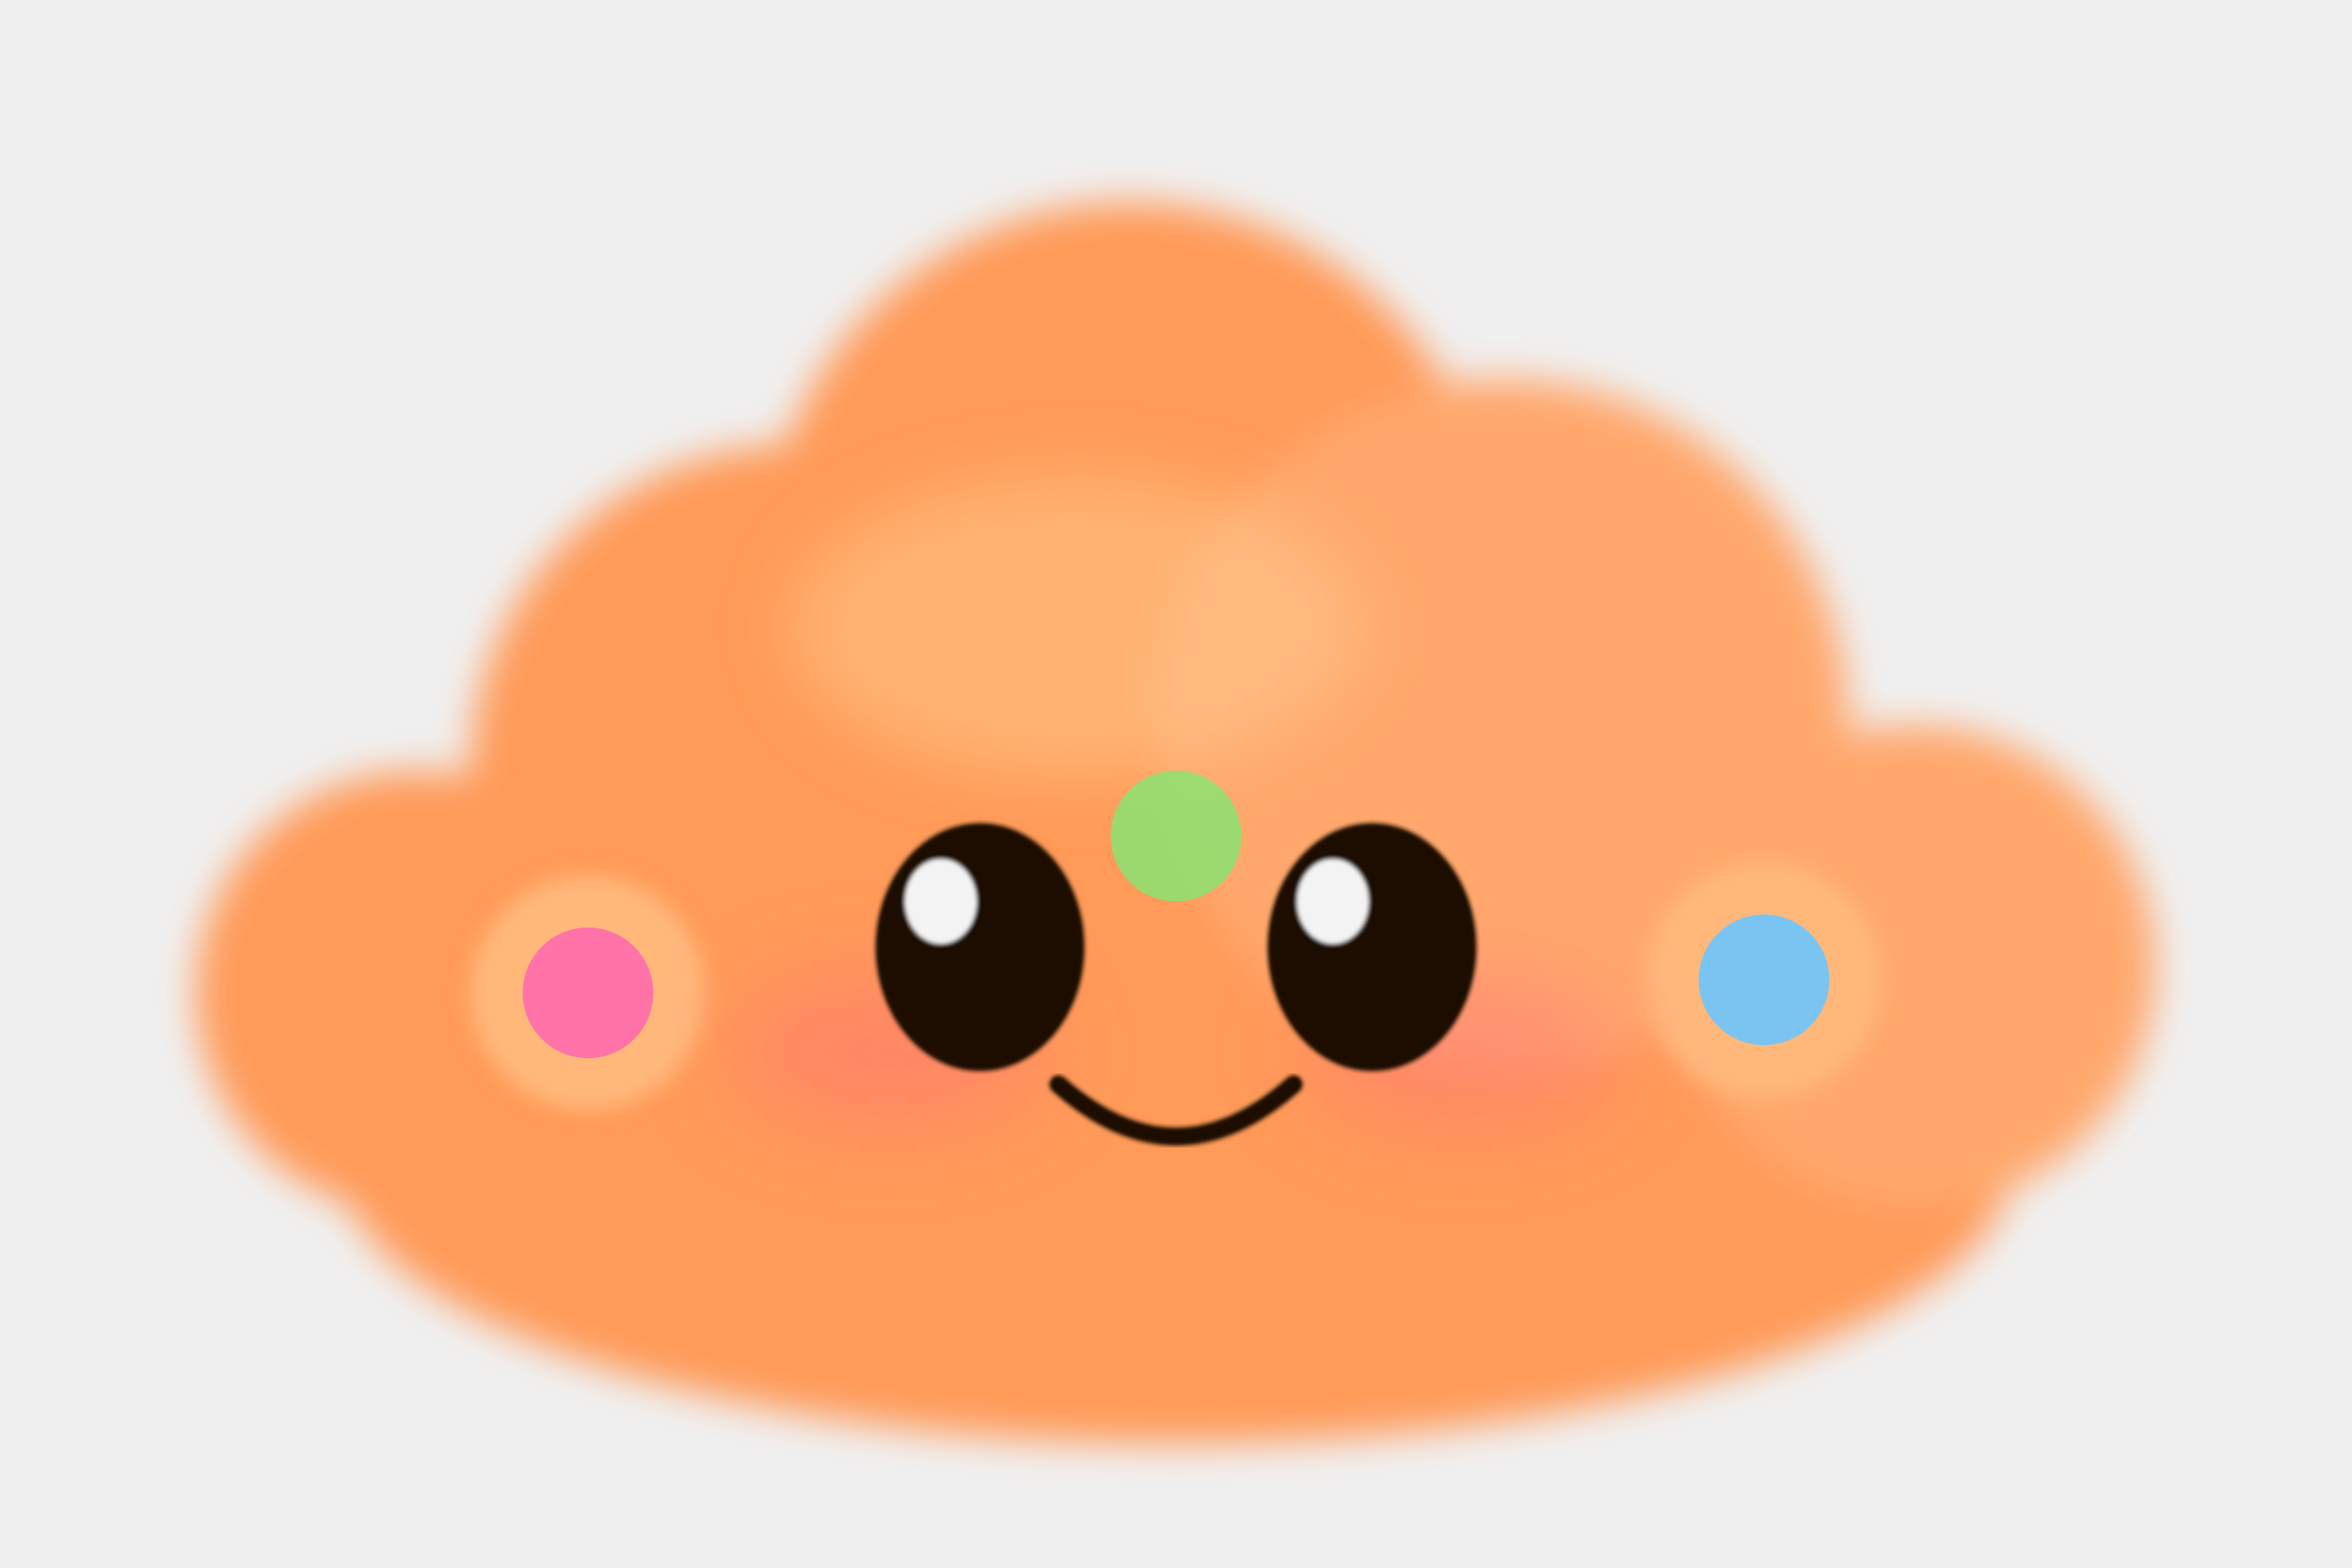
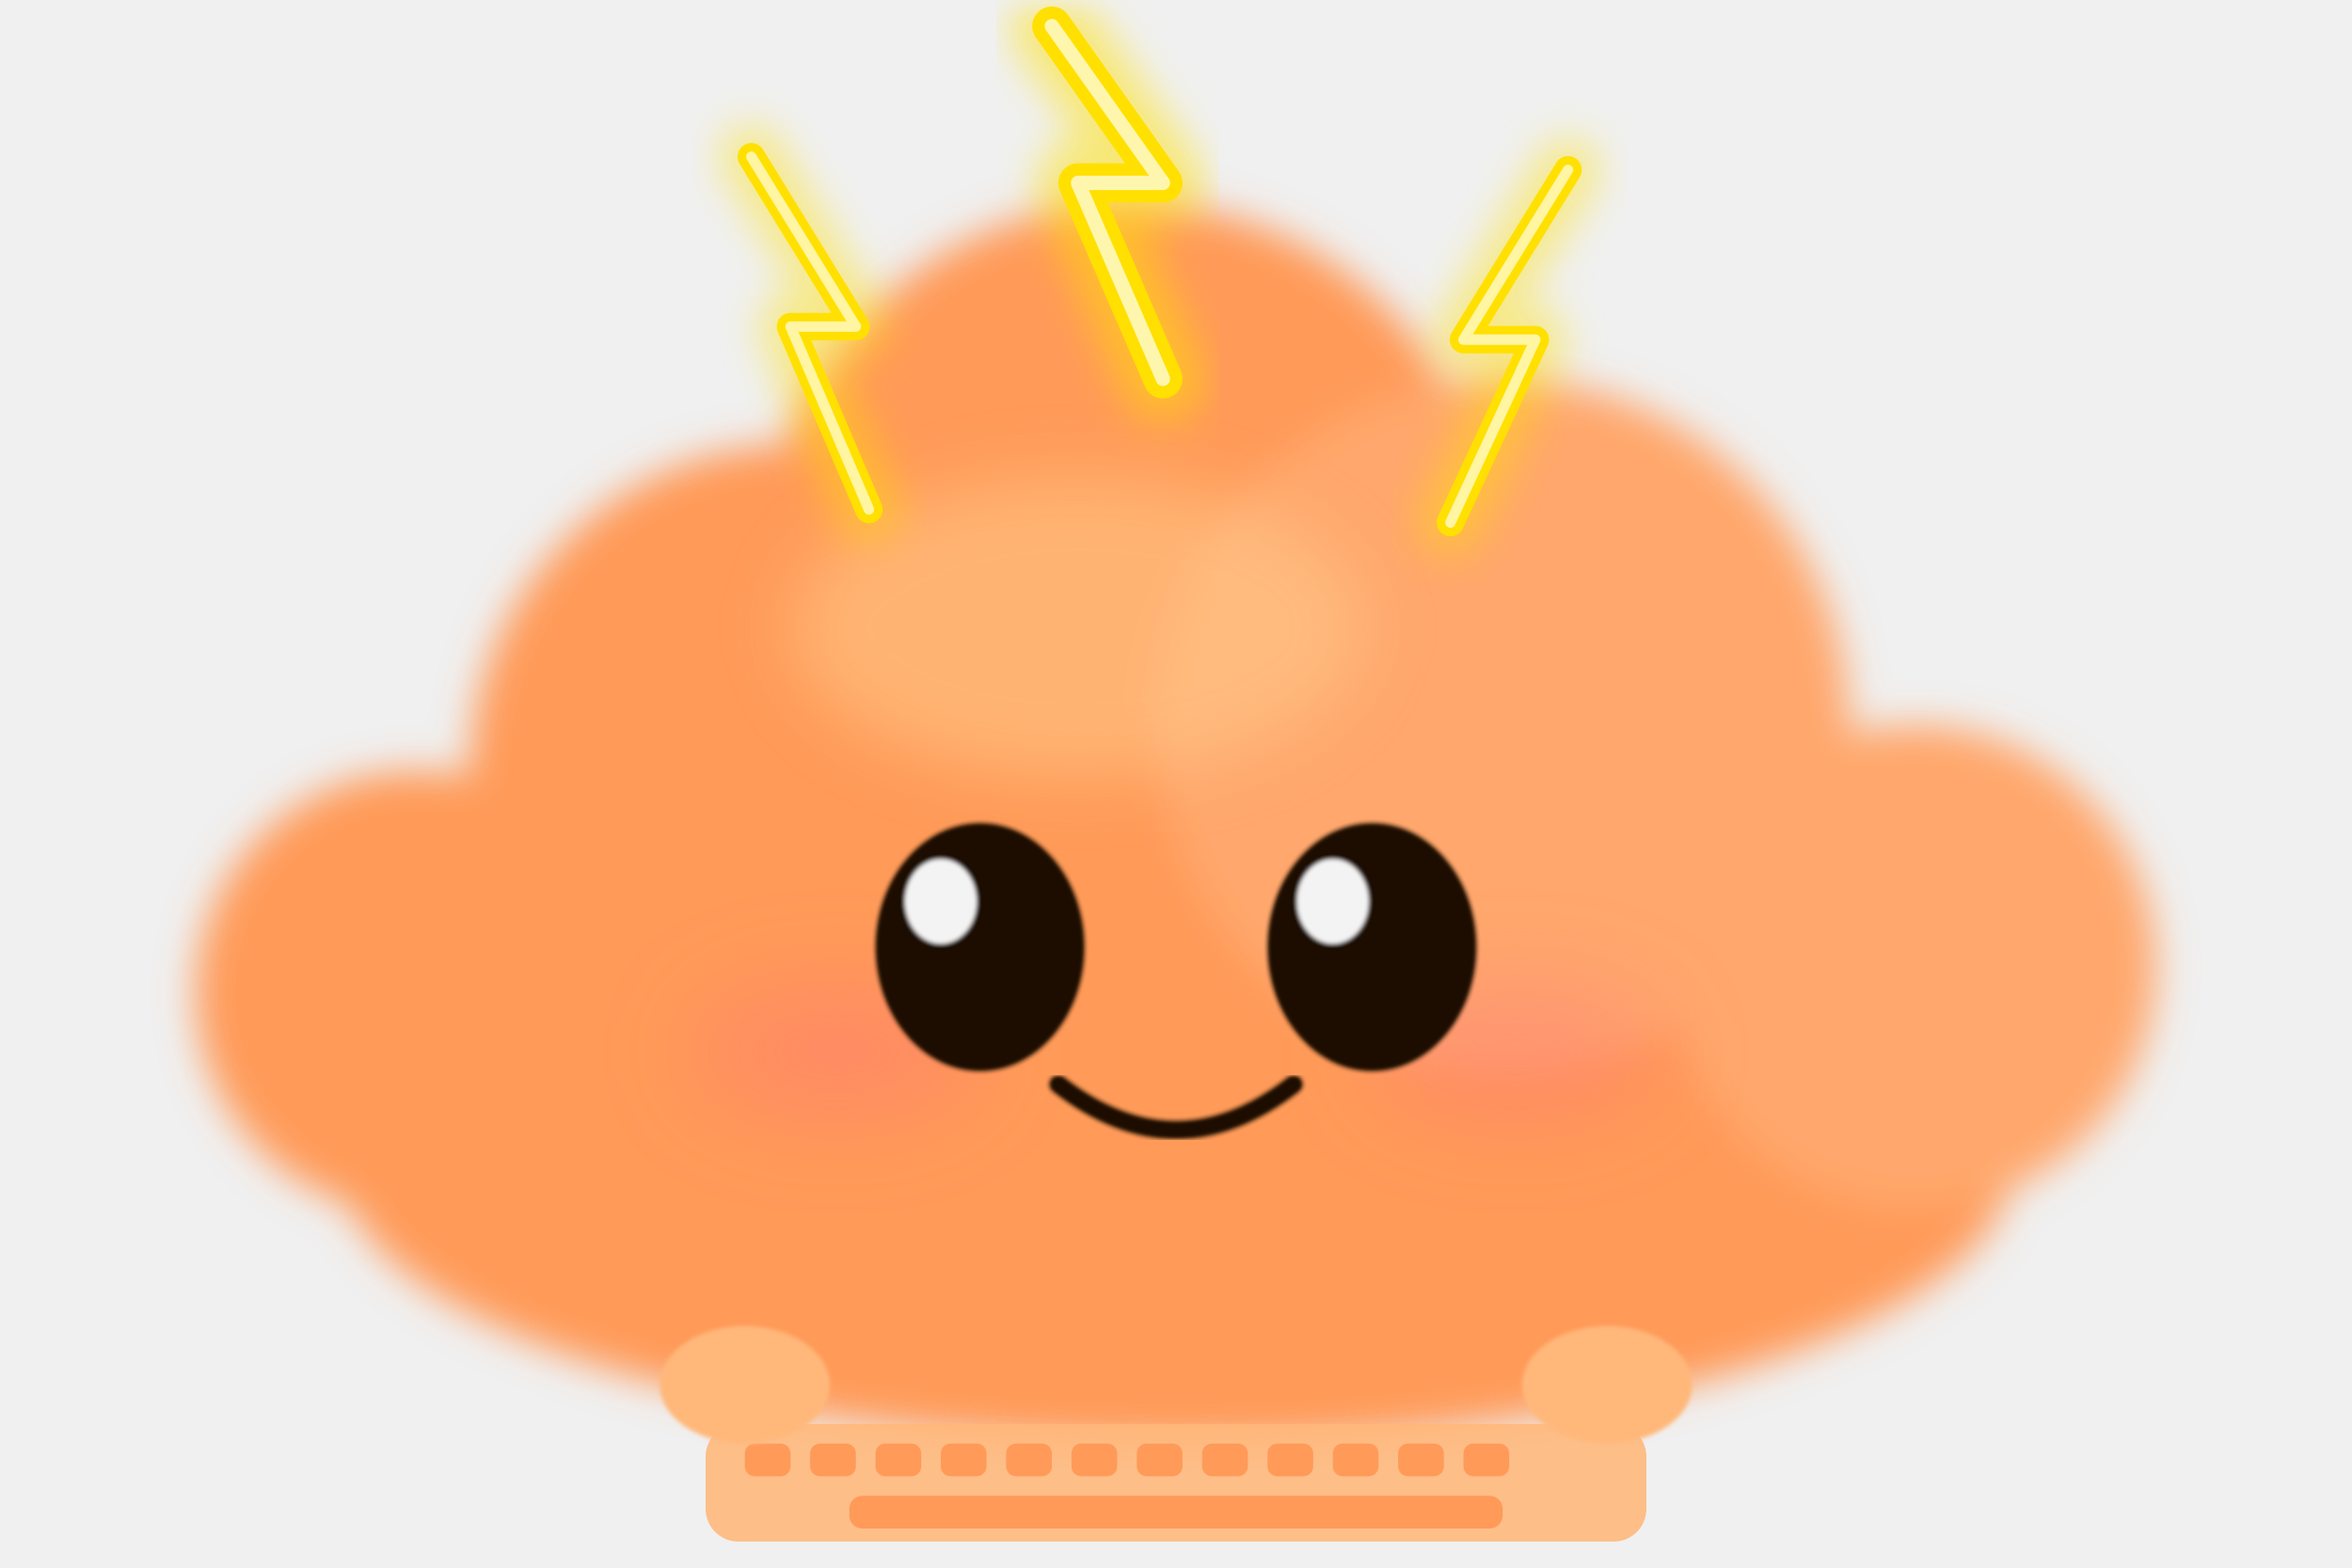
- <svg xmlns="http://www.w3.org/2000/svg" width="360" height="240" viewBox="0 0 360 240" aria-label="Juggling">
+ <svg xmlns="http://www.w3.org/2000/svg" width="360" height="240" viewBox="0 0 360 240" aria-label="Storm Typing">
  <defs>
    <filter id="fC" x="-15%" y="-15%" width="130%" height="130%">
      <feGaussianBlur stdDeviation="3" />
    </filter>
    <filter id="fG" x="-60%" y="-60%" width="220%" height="220%">
      <feGaussianBlur stdDeviation="5" />
    </filter>
    <filter id="fB" x="-100%" y="-100%" width="300%" height="300%">
      <feGaussianBlur stdDeviation="7" />
    </filter>
    <filter id="fF" x="-20%" y="-20%" width="140%" height="140%">
      <feGaussianBlur stdDeviation="0.3" />
    </filter>
-     <filter id="fH" x="-30%" y="-30%" width="160%" height="160%">
-       <feGaussianBlur stdDeviation="1.5" />
+     <filter id="fL" x="-50%" y="-50%" width="200%" height="200%">
+       <feGaussianBlur stdDeviation="3" />
    </filter>
  </defs>
  <style>
-   .cloud{animation:float 3.8s ease-in-out infinite}
-   @keyframes float{0%,100%{transform:translateY(0)}50%{transform:translateY(-12px)}}
-   .eye-l,.eye-r{transform-box:fill-box;transform-origin:center;animation:blink 5.2s ease-in-out infinite}
-   @keyframes blink{0%,82%,100%{transform:scaleY(1)}88%{transform:scaleY(.06)}93%{transform:scaleY(1)}}
-   .ba{transform-box:fill-box;transform-origin:center;animation:ba 1.2s ease-in-out infinite}
-   .bb{transform-box:fill-box;transform-origin:center;animation:bb 1.2s ease-in-out infinite .4s}
-   .bc{transform-box:fill-box;transform-origin:center;animation:bc 1.2s ease-in-out infinite .8s}
-   .hjl{transform-box:fill-box;transform-origin:center;animation:hjl 1.2s ease-in-out infinite}
-   .hjr{transform-box:fill-box;transform-origin:center;animation:hjr 1.2s ease-in-out infinite .6s}
-   @keyframes ba{0%,100%{transform:translate(0,0)}50%{transform:translate(52px,-58px)}}
-   @keyframes bb{0%,100%{transform:translate(0,0)}50%{transform:translate(-44px,-62px)}}
-   @keyframes bc{0%,100%{transform:translate(0,0)}50%{transform:translate(10px,-68px)}}
-   @keyframes hjl{0%,100%{transform:translateY(0)}50%{transform:translateY(-10px)}}
-   @keyframes hjr{0%,100%{transform:translateY(-10px)}50%{transform:translateY(0)}}</style>
+     /* 둥둥 떠다니는 애니메이션 */
+     .cloud { animation: float 3.8s ease-in-out infinite; }
+     @keyframes float { 0%,100%{transform:translateY(0)} 50%{transform:translateY(-10px)} }
+ 
+     /* 번개 깜빡임 (엇박자) */
+     .b1 { animation: flash 2.4s ease-in-out infinite; }
+     .b2 { animation: flash 2.4s ease-in-out infinite 0.45s; }
+     .b3 { animation: flash 2.4s ease-in-out infinite 0.9s; }
+     @keyframes flash { 0%,35%,55%,100%{opacity:1} 45%{opacity:0.04} }
+ 
+     /* 키보드 타이핑 (좌우 엇갈리게) */
+     .tl { animation: typel 0.52s ease-in-out infinite; transform-box:fill-box; transform-origin:bottom center; }
+     .tr { animation: typer 0.52s ease-in-out infinite; transform-box:fill-box; transform-origin:bottom center; }
+     @keyframes typel { 0%,100%{transform:translateY(0)} 50%{transform:translateY(6px)} }
+     @keyframes typer { 0%,100%{transform:translateY(6px)} 50%{transform:translateY(0)} }
+ 
+     /* 눈 깜빡임 */
+     .eye-l,.eye-r { transform-box:fill-box; transform-origin:center; animation:blink 5.2s ease-in-out infinite; }
+     @keyframes blink { 0%,82%,100%{transform:scaleY(1)} 88%{transform:scaleY(.06)} 93%{transform:scaleY(1)} }
+   </style>
  <g class="cloud">
    <g filter="url(#fC)">
      <ellipse cx="180" cy="178" rx="128" ry="43" fill="#FF9A59" />
      <circle cx="64" cy="152" r="34" fill="#FF9A59" />
      <circle cx="122" cy="118" r="50" fill="#FF9A59" />
      <circle cx="173" cy="87" r="56" fill="#FF9A59" />
      <circle cx="230" cy="111" r="53" fill="#FFA76C" />
      <circle cx="293" cy="148" r="37" fill="#FFA76C" />
    </g>
    <g filter="url(#fG)">
      <ellipse cx="165" cy="96" rx="44" ry="23" fill="#FFCF90" opacity="0.48" />
    </g>
-     <g class="hjl" filter="url(#fH)">
-       <circle cx="90" cy="152" r="18" fill="#FFB87A" />
+     <g class="b1" filter="url(#fL)" opacity="0.42">
+       <path d="M 133 78 L 121 50 L 131 50 L 115 24" stroke="#FFE000" stroke-width="10" fill="none" stroke-linejoin="round" stroke-linecap="round" />
    </g>
-     <g class="hjr" filter="url(#fH)">
-       <circle cx="270" cy="150" r="18" fill="#FFB87A" />
+     <g class="b2" filter="url(#fL)" opacity="0.50">
+       <path d="M 178 58 L 165 28 L 178 28 L 161 4" stroke="#FFE000" stroke-width="13" fill="none" stroke-linejoin="round" stroke-linecap="round" />
    </g>
-     <g class="ba">
-       <circle cx="90" cy="152" r="10" fill="#FF6BAE" opacity="0.9" />
+     <g class="b3" filter="url(#fL)" opacity="0.42">
+       <path d="M 222 80 L 235 52 L 224 52 L 240 26" stroke="#FFE000" stroke-width="10" fill="none" stroke-linejoin="round" stroke-linecap="round" />
    </g>
-     <g class="bb">
-       <circle cx="270" cy="150" r="10" fill="#6BC5FF" opacity="0.9" />
+     <g class="b1">
+       <path d="M 133 78 L 121 50 L 131 50 L 115 24" stroke="#FFE000" stroke-width="4.2" fill="none" stroke-linejoin="round" stroke-linecap="round" />
+       <path d="M 133 78 L 121 50 L 131 50 L 115 24" stroke="#FFFACC" stroke-width="1.6" fill="none" stroke-linejoin="round" stroke-linecap="round" opacity="0.8" />
    </g>
-     <g class="bc">
-       <circle cx="180" cy="128" r="10" fill="#90E070" opacity="0.9" />
+     <g class="b2">
+       <path d="M 178 58 L 165 28 L 178 28 L 161 4" stroke="#FFE000" stroke-width="6" fill="none" stroke-linejoin="round" stroke-linecap="round" />
+       <path d="M 178 58 L 165 28 L 178 28 L 161 4" stroke="#FFFACC" stroke-width="2.2" fill="none" stroke-linejoin="round" stroke-linecap="round" opacity="0.85" />
    </g>
-     <ellipse cx="136" cy="161" rx="24" ry="11" fill="#FF6080" opacity="0.35" filter="url(#fB)" />
-     <ellipse cx="224" cy="161" rx="24" ry="11" fill="#FF6080" opacity="0.35" filter="url(#fB)" />
+     <g class="b3">
+       <path d="M 222 80 L 235 52 L 224 52 L 240 26" stroke="#FFE000" stroke-width="4.2" fill="none" stroke-linejoin="round" stroke-linecap="round" />
+       <path d="M 222 80 L 235 52 L 224 52 L 240 26" stroke="#FFFACC" stroke-width="1.6" fill="none" stroke-linejoin="round" stroke-linecap="round" opacity="0.8" />
+     </g>
+     <ellipse cx="128" cy="161" rx="22" ry="10" fill="#FF6080" opacity="0.28" filter="url(#fB)" />
+     <ellipse cx="232" cy="161" rx="22" ry="10" fill="#FF6080" opacity="0.28" filter="url(#fB)" />
    <g filter="url(#fF)">
-       <ellipse cx="150" cy="145" rx="16" ry="19" fill="#1E0A00" />
+       <ellipse class="eye-l" cx="150" cy="145" rx="16" ry="19" fill="#1E0A00" />
      <ellipse cx="144" cy="138" rx="5.5" ry="6.5" fill="#FFF" opacity="0.95" />
-       <ellipse cx="210" cy="145" rx="16" ry="19" fill="#1E0A00" />
+       <ellipse class="eye-r" cx="210" cy="145" rx="16" ry="19" fill="#1E0A00" />
      <ellipse cx="204" cy="138" rx="5.5" ry="6.5" fill="#FFF" opacity="0.95" />
    </g>
-     <g filter="url(#fF)">
-       <path d="M 162 166 Q 180 182 198 166" stroke="#1E0A00" stroke-width="2.8" fill="none" stroke-linecap="round" />
+     <path d="M 162 166 Q 180 180 198 166" stroke="#1E0A00" stroke-width="2.8" fill="none" stroke-linecap="round" filter="url(#fF)" />
+     <rect x="108" y="218" width="144" height="18" rx="5" fill="#FFB87A" opacity="0.88" />
+     <rect x="114" y="221" width="7" height="5" rx="1.5" fill="#FF9A59" />
+     <rect x="124" y="221" width="7" height="5" rx="1.5" fill="#FF9A59" />
+     <rect x="134" y="221" width="7" height="5" rx="1.5" fill="#FF9A59" />
+     <rect x="144" y="221" width="7" height="5" rx="1.5" fill="#FF9A59" />
+     <rect x="154" y="221" width="7" height="5" rx="1.5" fill="#FF9A59" />
+     <rect x="164" y="221" width="7" height="5" rx="1.5" fill="#FF9A59" />
+     <rect x="174" y="221" width="7" height="5" rx="1.5" fill="#FF9A59" />
+     <rect x="184" y="221" width="7" height="5" rx="1.5" fill="#FF9A59" />
+     <rect x="194" y="221" width="7" height="5" rx="1.5" fill="#FF9A59" />
+     <rect x="204" y="221" width="7" height="5" rx="1.5" fill="#FF9A59" />
+     <rect x="214" y="221" width="7" height="5" rx="1.5" fill="#FF9A59" />
+     <rect x="224" y="221" width="7" height="5" rx="1.5" fill="#FF9A59" />
+     <rect x="130" y="229" width="100" height="5" rx="2" fill="#FF9A59" />
+     <g class="tl">
+       <ellipse cx="114" cy="212" rx="13" ry="9" fill="#FFB87A" filter="url(#fF)" />
+     </g>
+     <g class="tr">
+       <ellipse cx="246" cy="212" rx="13" ry="9" fill="#FFB87A" filter="url(#fF)" />
    </g>
  </g>
</svg>
